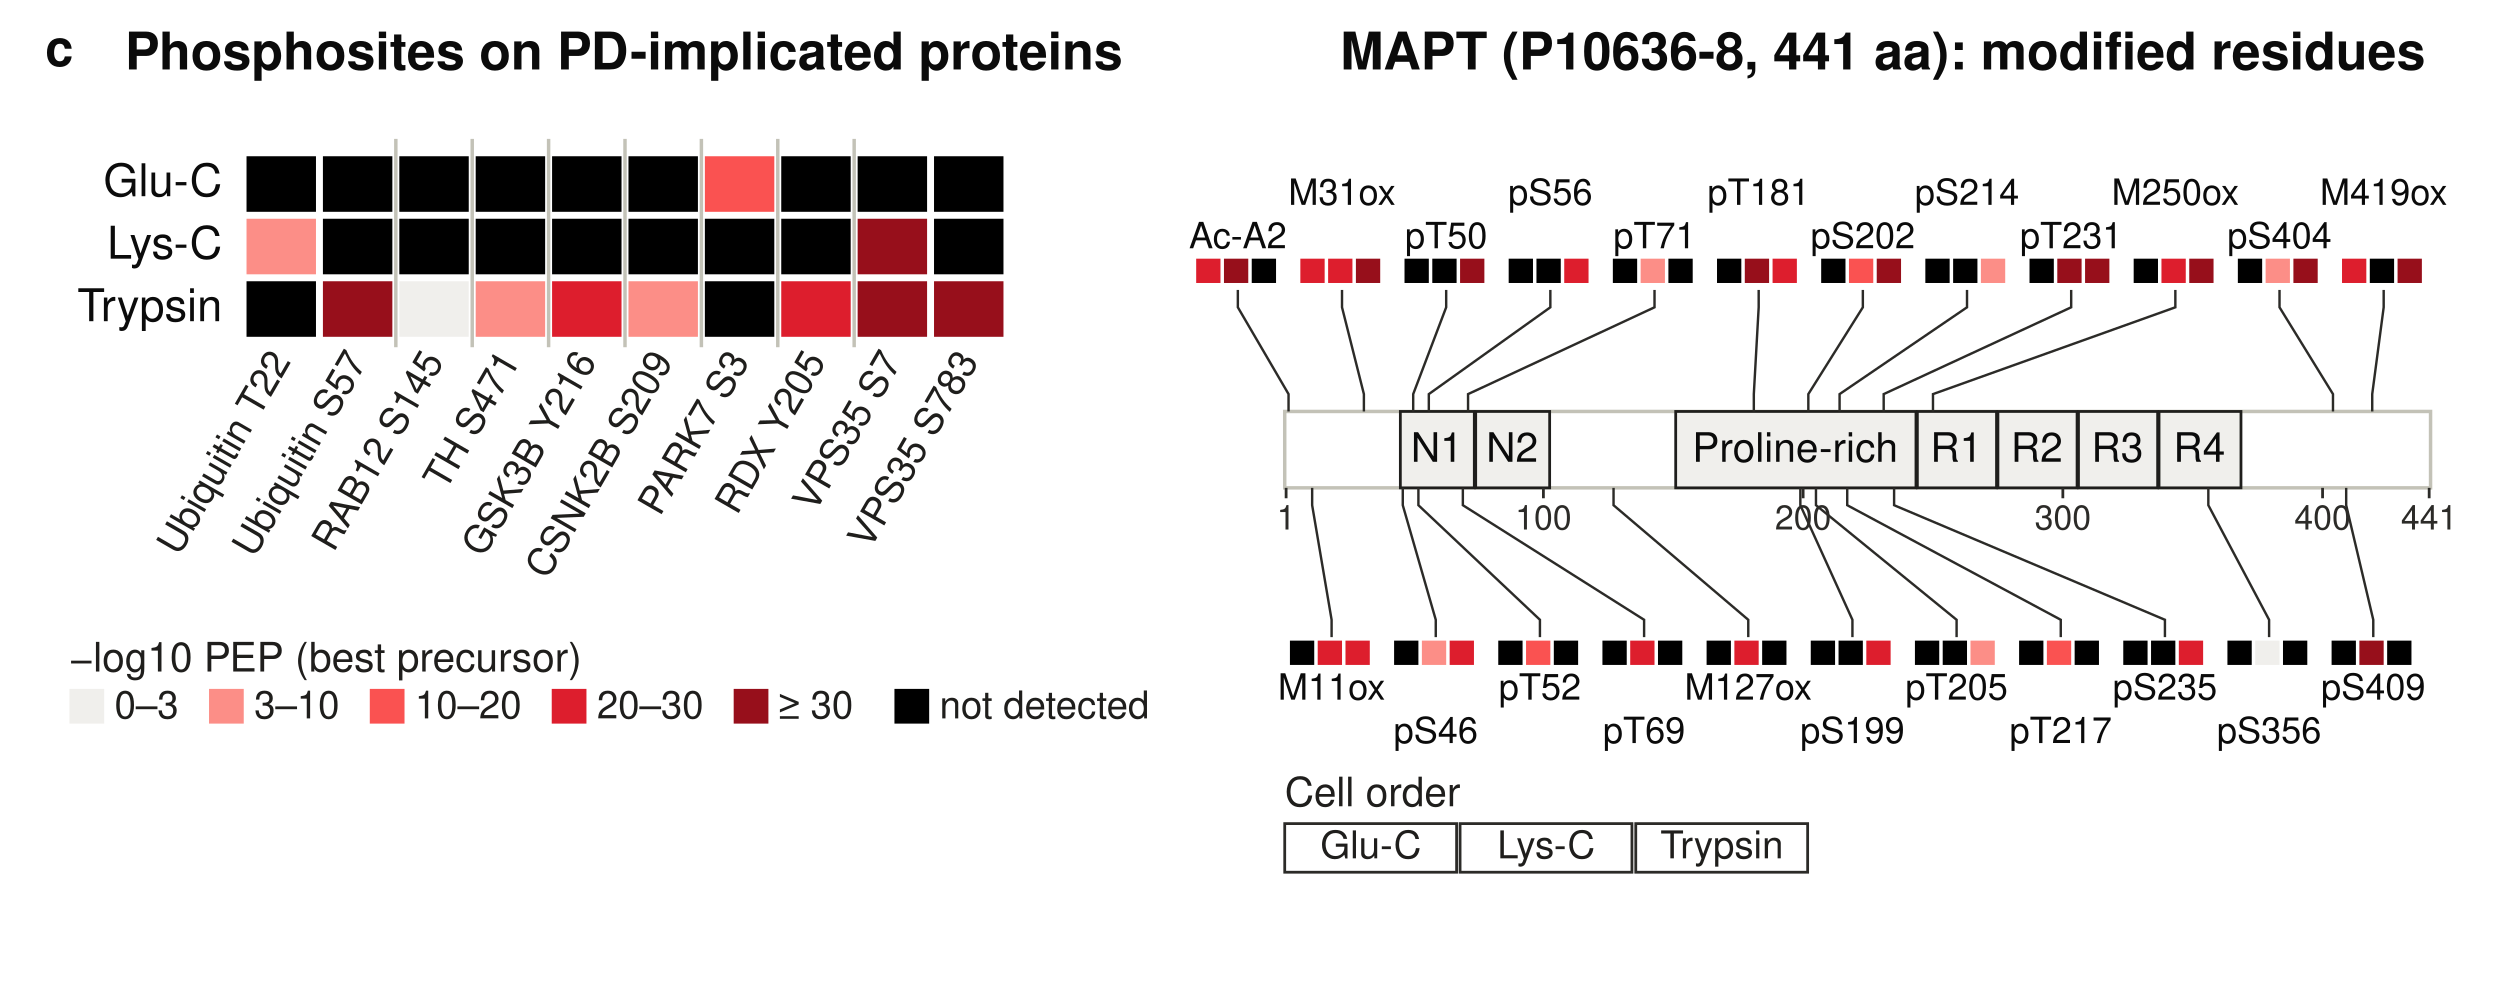
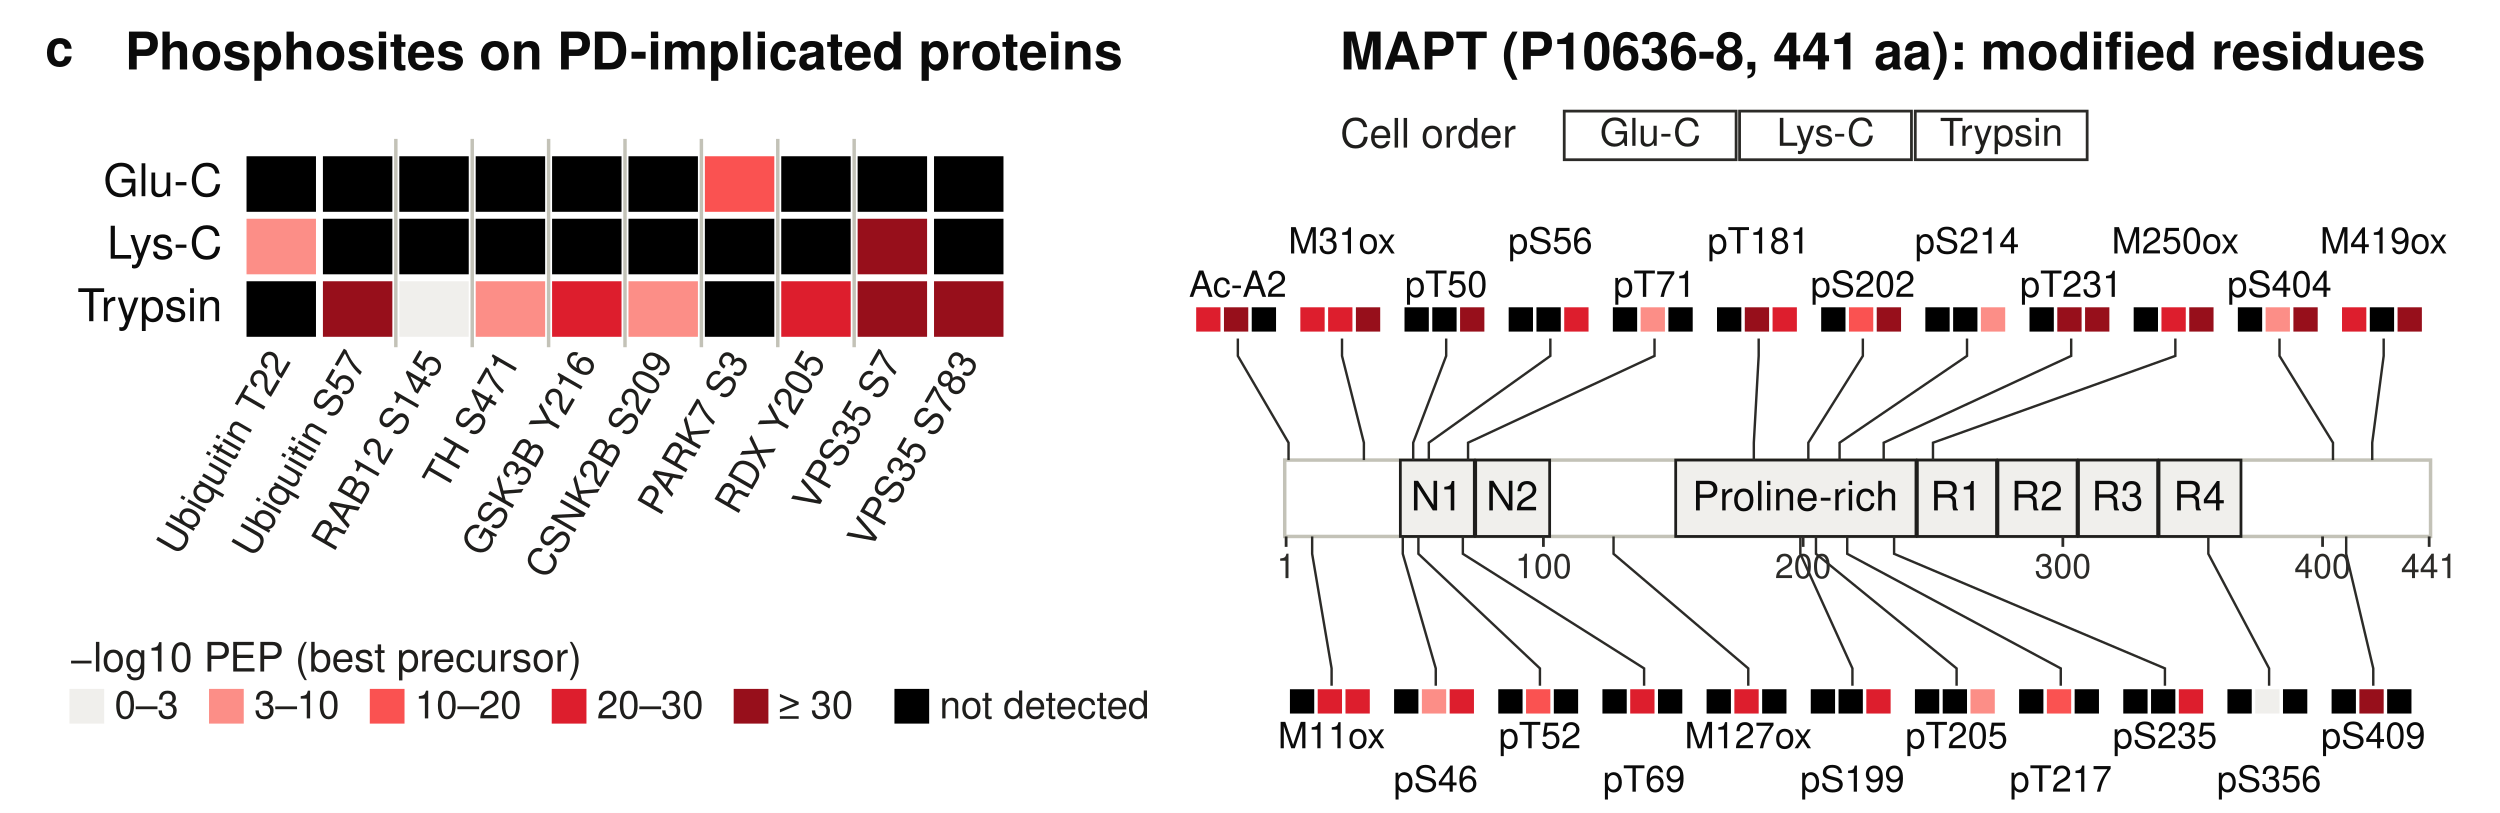
- <svg xmlns="http://www.w3.org/2000/svg" width="1215" height="489" viewBox="0 0 1215 489">
-   <rect width="1215" height="489" fill="#ffffff" />
+ <svg xmlns="http://www.w3.org/2000/svg" width="1215" height="395" viewBox="0 0 1215 395">
+   <rect width="1215" height="395" fill="#ffffff" />
  <g transform="translate(0 0.00) scale(1.6875)" font-family="system-ui, -apple-system, &quot;Segoe UI&quot;, Helvetica, Arial, sans-serif">
-     <rect width="720" height="290" fill="#ffffff" />
+     <rect width="720" height="234" fill="#ffffff" />
    <g transform="translate(0.00 0) scale(1)" font-family="system-ui, -apple-system, &quot;Segoe UI&quot;, Helvetica, Arial, sans-serif">
-       <rect width="350.0" height="290.0" fill="#ffffff" />
+       <rect width="350.0" height="234.0" fill="#ffffff" />
      <text x="36.0" y="20.0" font-size="14.95" fill="#0b0b0b" text-anchor="start" font-weight="600">Phosphosites on PD-implicated proteins</text>
      <text x="64.0" y="56.5" font-size="13.00" fill="#0b0b0b" text-anchor="end">Glu-C</text>
      <g>
        <rect x="71.0" y="45.0" width="20.0" height="16.0" fill="#000000" stroke="none" stroke-width="1.0" />
      </g>
      <g>
        <rect x="93.0" y="45.0" width="20.0" height="16.0" fill="#000000" stroke="none" stroke-width="1.0" />
      </g>
      <g>
        <rect x="115.0" y="45.0" width="20.0" height="16.0" fill="#000000" stroke="none" stroke-width="1.0" />
      </g>
      <g>
        <rect x="137.0" y="45.0" width="20.0" height="16.0" fill="#000000" stroke="none" stroke-width="1.0" />
      </g>
      <g>
        <rect x="159.0" y="45.0" width="20.0" height="16.0" fill="#000000" stroke="none" stroke-width="1.0" />
      </g>
      <g>
        <rect x="181.0" y="45.0" width="20.0" height="16.0" fill="#000000" stroke="none" stroke-width="1.0" />
      </g>
      <g>
        <rect x="203.0" y="45.0" width="20.0" height="16.0" fill="#fa5251" stroke="none" stroke-width="1.0" />
      </g>
      <g>
        <rect x="225.0" y="45.0" width="20.0" height="16.0" fill="#000000" stroke="none" stroke-width="1.0" />
      </g>
      <g>
        <rect x="247.0" y="45.0" width="20.0" height="16.0" fill="#000000" stroke="none" stroke-width="1.0" />
      </g>
      <g>
        <rect x="269.0" y="45.0" width="20.0" height="16.0" fill="#000000" stroke="none" stroke-width="1.0" />
      </g>
      <text x="64.0" y="74.5" font-size="13.00" fill="#0b0b0b" text-anchor="end">Lys-C</text>
      <g>
        <rect x="71.0" y="63.0" width="20.0" height="16.0" fill="#fc8e87" stroke="none" stroke-width="1.0" />
      </g>
      <g>
        <rect x="93.0" y="63.0" width="20.0" height="16.0" fill="#000000" stroke="none" stroke-width="1.0" />
      </g>
      <g>
        <rect x="115.0" y="63.0" width="20.0" height="16.0" fill="#000000" stroke="none" stroke-width="1.0" />
      </g>
      <g>
        <rect x="137.0" y="63.0" width="20.0" height="16.0" fill="#000000" stroke="none" stroke-width="1.0" />
      </g>
      <g>
        <rect x="159.0" y="63.0" width="20.0" height="16.0" fill="#000000" stroke="none" stroke-width="1.0" />
      </g>
      <g>
        <rect x="181.0" y="63.0" width="20.0" height="16.0" fill="#000000" stroke="none" stroke-width="1.0" />
      </g>
      <g>
        <rect x="203.0" y="63.0" width="20.0" height="16.0" fill="#000000" stroke="none" stroke-width="1.0" />
      </g>
      <g>
        <rect x="225.0" y="63.0" width="20.0" height="16.0" fill="#000000" stroke="none" stroke-width="1.0" />
      </g>
      <g>
        <rect x="247.0" y="63.0" width="20.0" height="16.0" fill="#970f1b" stroke="none" stroke-width="1.0" />
      </g>
      <g>
        <rect x="269.0" y="63.0" width="20.0" height="16.0" fill="#000000" stroke="none" stroke-width="1.0" />
      </g>
      <text x="64.0" y="92.5" font-size="13.00" fill="#0b0b0b" text-anchor="end">Trypsin</text>
      <g>
        <rect x="71.0" y="81.0" width="20.0" height="16.0" fill="#000000" stroke="none" stroke-width="1.0" />
      </g>
      <g>
        <rect x="93.0" y="81.0" width="20.0" height="16.0" fill="#970f1b" stroke="none" stroke-width="1.0" />
      </g>
      <g>
        <rect x="115.0" y="81.0" width="20.0" height="16.0" fill="#f0efec" stroke="none" stroke-width="1.0" />
      </g>
      <g>
        <rect x="137.0" y="81.0" width="20.0" height="16.0" fill="#fc8e87" stroke="none" stroke-width="1.0" />
      </g>
      <g>
        <rect x="159.0" y="81.0" width="20.0" height="16.0" fill="#dd1e2d" stroke="none" stroke-width="1.0" />
      </g>
      <g>
        <rect x="181.0" y="81.0" width="20.0" height="16.0" fill="#fc8e87" stroke="none" stroke-width="1.0" />
      </g>
      <g>
        <rect x="203.0" y="81.0" width="20.0" height="16.0" fill="#000000" stroke="none" stroke-width="1.0" />
      </g>
      <g>
        <rect x="225.0" y="81.0" width="20.0" height="16.0" fill="#dd1e2d" stroke="none" stroke-width="1.0" />
      </g>
      <g>
        <rect x="247.0" y="81.0" width="20.0" height="16.0" fill="#970f1b" stroke="none" stroke-width="1.0" />
      </g>
      <g>
        <rect x="269.0" y="81.0" width="20.0" height="16.0" fill="#970f1b" stroke="none" stroke-width="1.0" />
      </g>
      <text x="84.0" y="104.0" font-size="11.05" fill="#1f1e1c" text-anchor="end" transform="rotate(-60.0 84.0 104.0)">Ubiquitin T22</text>
      <text x="106.0" y="104.0" font-size="11.05" fill="#1f1e1c" text-anchor="end" transform="rotate(-60.0 106.0 104.0)">Ubiquitin S57</text>
      <text x="128.0" y="104.0" font-size="11.05" fill="#1f1e1c" text-anchor="end" transform="rotate(-60.0 128.0 104.0)">RAB12 S145</text>
      <line x1="114.0" y1="40.0" x2="114.0" y2="100.0" stroke="#c3c2b7" stroke-width="1.0" />
      <text x="150.0" y="104.0" font-size="11.05" fill="#1f1e1c" text-anchor="end" transform="rotate(-60.0 150.0 104.0)">TH S471</text>
      <line x1="136.0" y1="40.0" x2="136.0" y2="100.0" stroke="#c3c2b7" stroke-width="1.0" />
      <text x="172.0" y="104.0" font-size="11.05" fill="#1f1e1c" text-anchor="end" transform="rotate(-60.0 172.0 104.0)">GSK3B Y216</text>
      <line x1="158.0" y1="40.0" x2="158.0" y2="100.0" stroke="#c3c2b7" stroke-width="1.0" />
      <text x="194.0" y="104.0" font-size="11.05" fill="#1f1e1c" text-anchor="end" transform="rotate(-60.0 194.0 104.0)">CSNK2B S209</text>
      <line x1="180.0" y1="40.0" x2="180.0" y2="100.0" stroke="#c3c2b7" stroke-width="1.0" />
      <text x="216.0" y="104.0" font-size="11.05" fill="#1f1e1c" text-anchor="end" transform="rotate(-60.0 216.0 104.0)">PARK7 S3</text>
      <line x1="202.0" y1="40.0" x2="202.0" y2="100.0" stroke="#c3c2b7" stroke-width="1.0" />
      <text x="238.0" y="104.0" font-size="11.05" fill="#1f1e1c" text-anchor="end" transform="rotate(-60.0 238.0 104.0)">RDX Y205</text>
      <line x1="224.0" y1="40.0" x2="224.0" y2="100.0" stroke="#c3c2b7" stroke-width="1.0" />
      <text x="260.0" y="104.0" font-size="11.05" fill="#1f1e1c" text-anchor="end" transform="rotate(-60.0 260.0 104.0)">VPS35 S7</text>
      <line x1="246.0" y1="40.0" x2="246.0" y2="100.0" stroke="#c3c2b7" stroke-width="1.0" />
      <text x="282.0" y="104.0" font-size="11.05" fill="#1f1e1c" text-anchor="end" transform="rotate(-60.0 282.0 104.0)">VPS35 S783</text>
      <text x="20.0" y="193.4" font-size="11.70" fill="#1f1e1c" text-anchor="start">−log10 PEP (best precursor)</text>
      <rect x="20.0" y="198.4" width="10.0" height="10.0" fill="#f0efec" stroke="none" stroke-width="1.0" />
      <text x="33.0" y="206.9" font-size="11.05" fill="#1f1e1c" text-anchor="start">0–3</text>
      <rect x="60.2" y="198.4" width="10.0" height="10.0" fill="#fc8e87" stroke="none" stroke-width="1.0" />
      <text x="73.2" y="206.9" font-size="11.05" fill="#1f1e1c" text-anchor="start">3–10</text>
      <rect x="106.5" y="198.4" width="10.0" height="10.0" fill="#fa5251" stroke="none" stroke-width="1.0" />
      <text x="119.5" y="206.9" font-size="11.05" fill="#1f1e1c" text-anchor="start">10–20</text>
      <rect x="158.9" y="198.4" width="10.0" height="10.0" fill="#dd1e2d" stroke="none" stroke-width="1.0" />
      <text x="171.9" y="206.9" font-size="11.05" fill="#1f1e1c" text-anchor="start">20–30</text>
      <rect x="211.3" y="198.4" width="10.0" height="10.0" fill="#970f1b" stroke="none" stroke-width="1.0" />
      <text x="224.3" y="206.9" font-size="11.05" fill="#1f1e1c" text-anchor="start">≥ 30</text>
      <rect x="257.6" y="198.4" width="10.0" height="10.0" fill="#000000" stroke="none" stroke-width="1.0" />
      <text x="270.6" y="206.9" font-size="11.05" fill="#1f1e1c" text-anchor="start">not detected</text>
    </g>
    <g transform="translate(350.00 0) scale(1)" font-family="system-ui, -apple-system, &quot;Segoe UI&quot;, Helvetica, Arial, sans-serif">
-       <rect width="370.0" height="290.0" fill="#ffffff" />
+       <rect width="370.0" height="234.0" fill="#ffffff" />
      <text x="36.0" y="20.0" font-size="14.95" fill="#0b0b0b" text-anchor="start" font-weight="600">MAPT (P10636-8, 441 aa): modified residues</text>
-       <rect x="20.0" y="118.5" width="330.0" height="22.0" fill="#ffffff" stroke="#c3c2b7" stroke-width="1.0" />
-       <rect x="53.3" y="118.5" width="21.3" height="22.0" fill="#f0efec" stroke="#1f1e1c" stroke-width="0.8" />
-       <text x="63.8" y="133.0" font-size="11.70" fill="#0b0b0b" text-anchor="middle">N1</text>
-       <rect x="75.0" y="118.5" width="21.3" height="22.0" fill="#f0efec" stroke="#1f1e1c" stroke-width="0.8" />
-       <text x="85.5" y="133.0" font-size="11.70" fill="#0b0b0b" text-anchor="middle">N2</text>
-       <rect x="132.6" y="118.5" width="69.2" height="22.0" fill="#f0efec" stroke="#1f1e1c" stroke-width="0.8" />
-       <text x="167.0" y="133.0" font-size="11.70" fill="#0b0b0b" text-anchor="middle">Proline-rich</text>
-       <rect x="202.2" y="118.5" width="22.8" height="22.0" fill="#f0efec" stroke="#1f1e1c" stroke-width="0.8" />
-       <text x="213.4" y="133.0" font-size="11.70" fill="#0b0b0b" text-anchor="middle">R1</text>
-       <rect x="225.4" y="118.5" width="22.8" height="22.0" fill="#f0efec" stroke="#1f1e1c" stroke-width="0.8" />
-       <text x="236.6" y="133.0" font-size="11.70" fill="#0b0b0b" text-anchor="middle">R2</text>
-       <rect x="248.6" y="118.5" width="22.8" height="22.0" fill="#f0efec" stroke="#1f1e1c" stroke-width="0.8" />
-       <text x="259.8" y="133.0" font-size="11.70" fill="#0b0b0b" text-anchor="middle">R3</text>
-       <rect x="271.8" y="118.5" width="23.6" height="22.0" fill="#f0efec" stroke="#1f1e1c" stroke-width="0.8" />
-       <text x="283.4" y="133.0" font-size="11.70" fill="#0b0b0b" text-anchor="middle">R4</text>
-       <line x1="20.4" y1="140.5" x2="20.4" y2="143.5" stroke="#2c2b28" stroke-width="0.8" />
-       <text x="20.4" y="152.5" font-size="9.75" fill="#2c2b28" text-anchor="middle">1</text>
-       <line x1="94.5" y1="140.5" x2="94.5" y2="143.5" stroke="#2c2b28" stroke-width="0.8" />
-       <text x="94.5" y="152.5" font-size="9.75" fill="#2c2b28" text-anchor="middle">100</text>
-       <line x1="169.3" y1="140.5" x2="169.3" y2="143.5" stroke="#2c2b28" stroke-width="0.8" />
-       <text x="169.3" y="152.5" font-size="9.75" fill="#2c2b28" text-anchor="middle">200</text>
-       <line x1="244.1" y1="140.5" x2="244.1" y2="143.5" stroke="#2c2b28" stroke-width="0.8" />
-       <text x="244.1" y="152.5" font-size="9.75" fill="#2c2b28" text-anchor="middle">300</text>
-       <line x1="318.9" y1="140.5" x2="318.9" y2="143.5" stroke="#2c2b28" stroke-width="0.8" />
-       <text x="318.9" y="152.5" font-size="9.75" fill="#2c2b28" text-anchor="middle">400</text>
-       <line x1="349.6" y1="140.5" x2="349.6" y2="143.5" stroke="#2c2b28" stroke-width="0.8" />
-       <text x="349.6" y="152.5" font-size="9.75" fill="#2c2b28" text-anchor="middle">441</text>
-       <path d="M 21.1 118.5 L 21.1 113.5 L 6.5 88.5 L 6.5 83.5" fill="none" stroke="#2c2b28" stroke-width="0.7" />
-       <text x="6.5" y="71.5" font-size="10.40" fill="#0b0b0b" text-anchor="middle">Ac-A2</text>
-       <g>
-         <rect x="-5.5" y="74.5" width="7.0" height="7.0" fill="#dd1e2d" stroke="none" stroke-width="1.0" />
-       </g>
-       <g>
-         <rect x="2.5" y="74.5" width="7.0" height="7.0" fill="#970f1b" stroke="none" stroke-width="1.0" />
-       </g>
-       <g>
-         <rect x="10.5" y="74.5" width="7.0" height="7.0" fill="#000000" stroke="none" stroke-width="1.0" />
-       </g>
-       <path d="M 27.9 140.5 L 27.9 145.5 L 33.5 178.5 L 33.5 183.5" fill="none" stroke="#2c2b28" stroke-width="0.7" />
-       <text x="33.5" y="201.5" font-size="10.40" fill="#0b0b0b" text-anchor="middle">M11ox</text>
-       <g>
-         <rect x="21.5" y="184.5" width="7.0" height="7.0" fill="#000000" stroke="none" stroke-width="1.0" />
-       </g>
-       <g>
-         <rect x="29.5" y="184.5" width="7.0" height="7.0" fill="#dd1e2d" stroke="none" stroke-width="1.0" />
-       </g>
-       <g>
-         <rect x="37.5" y="184.5" width="7.0" height="7.0" fill="#dd1e2d" stroke="none" stroke-width="1.0" />
-       </g>
-       <path d="M 42.8 118.5 L 42.8 113.5 L 36.5 88.5 L 36.5 83.5" fill="none" stroke="#2c2b28" stroke-width="0.7" />
-       <text x="36.5" y="59.0" font-size="10.40" fill="#0b0b0b" text-anchor="middle">M31ox</text>
-       <g>
-         <rect x="24.5" y="74.5" width="7.0" height="7.0" fill="#dd1e2d" stroke="none" stroke-width="1.0" />
-       </g>
-       <g>
-         <rect x="32.5" y="74.5" width="7.0" height="7.0" fill="#dd1e2d" stroke="none" stroke-width="1.0" />
-       </g>
-       <g>
-         <rect x="40.5" y="74.5" width="7.0" height="7.0" fill="#970f1b" stroke="none" stroke-width="1.0" />
-       </g>
-       <path d="M 54.0 140.5 L 54.0 145.5 L 63.5 178.5 L 63.5 183.5" fill="none" stroke="#2c2b28" stroke-width="0.7" />
-       <text x="63.5" y="214.0" font-size="10.40" fill="#0b0b0b" text-anchor="middle">pS46</text>
-       <g>
-         <rect x="51.5" y="184.5" width="7.0" height="7.0" fill="#000000" stroke="none" stroke-width="1.0" />
-       </g>
-       <g>
-         <rect x="59.5" y="184.5" width="7.0" height="7.0" fill="#fc8e87" stroke="none" stroke-width="1.0" />
-       </g>
-       <g>
-         <rect x="67.5" y="184.5" width="7.0" height="7.0" fill="#dd1e2d" stroke="none" stroke-width="1.0" />
-       </g>
-       <path d="M 57.0 118.5 L 57.0 113.5 L 66.5 88.5 L 66.5 83.5" fill="none" stroke="#2c2b28" stroke-width="0.7" />
-       <text x="66.5" y="71.5" font-size="10.40" fill="#0b0b0b" text-anchor="middle">pT50</text>
-       <g>
-         <rect x="54.5" y="74.5" width="7.0" height="7.0" fill="#000000" stroke="none" stroke-width="1.0" />
-       </g>
-       <g>
-         <rect x="62.5" y="74.5" width="7.0" height="7.0" fill="#000000" stroke="none" stroke-width="1.0" />
-       </g>
-       <g>
-         <rect x="70.5" y="74.5" width="7.0" height="7.0" fill="#970f1b" stroke="none" stroke-width="1.0" />
-       </g>
-       <path d="M 58.5 140.5 L 58.5 145.5 L 93.5 178.5 L 93.5 183.5" fill="none" stroke="#2c2b28" stroke-width="0.7" />
-       <text x="93.5" y="201.5" font-size="10.40" fill="#0b0b0b" text-anchor="middle">pT52</text>
-       <g>
-         <rect x="81.5" y="184.5" width="7.0" height="7.0" fill="#000000" stroke="none" stroke-width="1.0" />
-       </g>
-       <g>
-         <rect x="89.5" y="184.5" width="7.0" height="7.0" fill="#fa5251" stroke="none" stroke-width="1.0" />
-       </g>
-       <g>
-         <rect x="97.5" y="184.5" width="7.0" height="7.0" fill="#000000" stroke="none" stroke-width="1.0" />
-       </g>
-       <path d="M 61.5 118.5 L 61.5 113.5 L 96.5 88.5 L 96.5 83.5" fill="none" stroke="#2c2b28" stroke-width="0.7" />
-       <text x="96.5" y="59.0" font-size="10.40" fill="#0b0b0b" text-anchor="middle">pS56</text>
-       <g>
-         <rect x="84.5" y="74.5" width="7.0" height="7.0" fill="#000000" stroke="none" stroke-width="1.0" />
-       </g>
-       <g>
-         <rect x="92.5" y="74.5" width="7.0" height="7.0" fill="#000000" stroke="none" stroke-width="1.0" />
-       </g>
-       <g>
-         <rect x="100.5" y="74.5" width="7.0" height="7.0" fill="#dd1e2d" stroke="none" stroke-width="1.0" />
-       </g>
-       <path d="M 71.3 140.5 L 71.3 145.5 L 123.5 178.5 L 123.5 183.5" fill="none" stroke="#2c2b28" stroke-width="0.7" />
-       <text x="123.5" y="214.0" font-size="10.40" fill="#0b0b0b" text-anchor="middle">pT69</text>
-       <g>
-         <rect x="111.5" y="184.5" width="7.0" height="7.0" fill="#000000" stroke="none" stroke-width="1.0" />
-       </g>
-       <g>
-         <rect x="119.5" y="184.5" width="7.0" height="7.0" fill="#dd1e2d" stroke="none" stroke-width="1.0" />
-       </g>
-       <g>
-         <rect x="127.5" y="184.5" width="7.0" height="7.0" fill="#000000" stroke="none" stroke-width="1.0" />
-       </g>
-       <path d="M 72.8 118.5 L 72.8 113.5 L 126.5 88.5 L 126.5 83.5" fill="none" stroke="#2c2b28" stroke-width="0.7" />
-       <text x="126.5" y="71.5" font-size="10.40" fill="#0b0b0b" text-anchor="middle">pT71</text>
-       <g>
-         <rect x="114.5" y="74.5" width="7.0" height="7.0" fill="#000000" stroke="none" stroke-width="1.0" />
-       </g>
-       <g>
-         <rect x="122.5" y="74.5" width="7.0" height="7.0" fill="#fc8e87" stroke="none" stroke-width="1.0" />
-       </g>
-       <g>
-         <rect x="130.5" y="74.5" width="7.0" height="7.0" fill="#000000" stroke="none" stroke-width="1.0" />
-       </g>
-       <path d="M 114.7 140.5 L 114.7 145.5 L 153.5 178.5 L 153.5 183.5" fill="none" stroke="#2c2b28" stroke-width="0.7" />
-       <text x="153.5" y="201.5" font-size="10.40" fill="#0b0b0b" text-anchor="middle">M127ox</text>
-       <g>
-         <rect x="141.5" y="184.5" width="7.0" height="7.0" fill="#000000" stroke="none" stroke-width="1.0" />
-       </g>
-       <g>
-         <rect x="149.5" y="184.5" width="7.0" height="7.0" fill="#dd1e2d" stroke="none" stroke-width="1.0" />
-       </g>
-       <g>
-         <rect x="157.5" y="184.5" width="7.0" height="7.0" fill="#000000" stroke="none" stroke-width="1.0" />
-       </g>
-       <path d="M 155.1 118.5 L 155.1 113.5 L 156.5 88.5 L 156.5 83.5" fill="none" stroke="#2c2b28" stroke-width="0.7" />
-       <text x="156.5" y="59.0" font-size="10.40" fill="#0b0b0b" text-anchor="middle">pT181</text>
-       <g>
-         <rect x="144.5" y="74.5" width="7.0" height="7.0" fill="#000000" stroke="none" stroke-width="1.0" />
-       </g>
-       <g>
-         <rect x="152.5" y="74.5" width="7.0" height="7.0" fill="#970f1b" stroke="none" stroke-width="1.0" />
-       </g>
-       <g>
-         <rect x="160.5" y="74.5" width="7.0" height="7.0" fill="#dd1e2d" stroke="none" stroke-width="1.0" />
-       </g>
-       <path d="M 168.5 140.5 L 168.5 145.5 L 183.5 178.5 L 183.5 183.5" fill="none" stroke="#2c2b28" stroke-width="0.7" />
-       <text x="183.5" y="214.0" font-size="10.40" fill="#0b0b0b" text-anchor="middle">pS199</text>
-       <g>
-         <rect x="171.5" y="184.5" width="7.0" height="7.0" fill="#000000" stroke="none" stroke-width="1.0" />
-       </g>
-       <g>
-         <rect x="179.5" y="184.5" width="7.0" height="7.0" fill="#000000" stroke="none" stroke-width="1.0" />
-       </g>
-       <g>
-         <rect x="187.5" y="184.5" width="7.0" height="7.0" fill="#dd1e2d" stroke="none" stroke-width="1.0" />
-       </g>
-       <path d="M 170.8 118.5 L 170.8 113.5 L 186.5 88.5 L 186.5 83.5" fill="none" stroke="#2c2b28" stroke-width="0.7" />
-       <text x="186.5" y="71.5" font-size="10.40" fill="#0b0b0b" text-anchor="middle">pS202</text>
-       <g>
-         <rect x="174.5" y="74.5" width="7.0" height="7.0" fill="#000000" stroke="none" stroke-width="1.0" />
-       </g>
-       <g>
-         <rect x="182.5" y="74.5" width="7.0" height="7.0" fill="#fa5251" stroke="none" stroke-width="1.0" />
-       </g>
-       <g>
-         <rect x="190.5" y="74.5" width="7.0" height="7.0" fill="#970f1b" stroke="none" stroke-width="1.0" />
-       </g>
-       <path d="M 173.0 140.5 L 173.0 145.5 L 213.5 178.5 L 213.5 183.5" fill="none" stroke="#2c2b28" stroke-width="0.7" />
-       <text x="213.5" y="201.5" font-size="10.40" fill="#0b0b0b" text-anchor="middle">pT205</text>
-       <g>
-         <rect x="201.5" y="184.5" width="7.0" height="7.0" fill="#000000" stroke="none" stroke-width="1.0" />
-       </g>
-       <g>
-         <rect x="209.5" y="184.5" width="7.0" height="7.0" fill="#000000" stroke="none" stroke-width="1.0" />
-       </g>
-       <g>
-         <rect x="217.5" y="184.5" width="7.0" height="7.0" fill="#fc8e87" stroke="none" stroke-width="1.0" />
-       </g>
-       <path d="M 179.8 118.5 L 179.8 113.5 L 216.5 88.5 L 216.5 83.5" fill="none" stroke="#2c2b28" stroke-width="0.7" />
-       <text x="216.5" y="59.0" font-size="10.40" fill="#0b0b0b" text-anchor="middle">pS214</text>
-       <g>
-         <rect x="204.5" y="74.5" width="7.0" height="7.0" fill="#000000" stroke="none" stroke-width="1.0" />
-       </g>
-       <g>
-         <rect x="212.5" y="74.5" width="7.0" height="7.0" fill="#000000" stroke="none" stroke-width="1.0" />
-       </g>
-       <g>
-         <rect x="220.5" y="74.5" width="7.0" height="7.0" fill="#fc8e87" stroke="none" stroke-width="1.0" />
-       </g>
-       <path d="M 182.0 140.5 L 182.0 145.5 L 243.5 178.5 L 243.5 183.5" fill="none" stroke="#2c2b28" stroke-width="0.7" />
-       <text x="243.5" y="214.0" font-size="10.40" fill="#0b0b0b" text-anchor="middle">pT217</text>
-       <g>
-         <rect x="231.5" y="184.5" width="7.0" height="7.0" fill="#000000" stroke="none" stroke-width="1.0" />
-       </g>
-       <g>
-         <rect x="239.5" y="184.5" width="7.0" height="7.0" fill="#fa5251" stroke="none" stroke-width="1.0" />
-       </g>
-       <g>
-         <rect x="247.5" y="184.5" width="7.0" height="7.0" fill="#000000" stroke="none" stroke-width="1.0" />
-       </g>
-       <path d="M 192.5 118.5 L 192.5 113.5 L 246.5 88.5 L 246.5 83.5" fill="none" stroke="#2c2b28" stroke-width="0.7" />
-       <text x="246.5" y="71.5" font-size="10.40" fill="#0b0b0b" text-anchor="middle">pT231</text>
-       <g>
-         <rect x="234.5" y="74.5" width="7.0" height="7.0" fill="#000000" stroke="none" stroke-width="1.0" />
-       </g>
-       <g>
-         <rect x="242.5" y="74.5" width="7.0" height="7.0" fill="#970f1b" stroke="none" stroke-width="1.0" />
-       </g>
-       <g>
-         <rect x="250.5" y="74.5" width="7.0" height="7.0" fill="#970f1b" stroke="none" stroke-width="1.0" />
-       </g>
-       <path d="M 195.5 140.5 L 195.5 145.5 L 273.5 178.5 L 273.5 183.5" fill="none" stroke="#2c2b28" stroke-width="0.7" />
-       <text x="273.5" y="201.5" font-size="10.40" fill="#0b0b0b" text-anchor="middle">pS235</text>
-       <g>
-         <rect x="261.5" y="184.5" width="7.0" height="7.0" fill="#000000" stroke="none" stroke-width="1.0" />
-       </g>
-       <g>
-         <rect x="269.5" y="184.5" width="7.0" height="7.0" fill="#000000" stroke="none" stroke-width="1.0" />
-       </g>
-       <g>
-         <rect x="277.5" y="184.5" width="7.0" height="7.0" fill="#dd1e2d" stroke="none" stroke-width="1.0" />
-       </g>
-       <path d="M 206.7 118.5 L 206.7 113.5 L 276.5 88.5 L 276.5 83.5" fill="none" stroke="#2c2b28" stroke-width="0.7" />
-       <text x="276.5" y="59.0" font-size="10.40" fill="#0b0b0b" text-anchor="middle">M250ox</text>
-       <g>
-         <rect x="264.5" y="74.5" width="7.0" height="7.0" fill="#000000" stroke="none" stroke-width="1.0" />
-       </g>
-       <g>
-         <rect x="272.5" y="74.5" width="7.0" height="7.0" fill="#dd1e2d" stroke="none" stroke-width="1.0" />
-       </g>
-       <g>
-         <rect x="280.5" y="74.5" width="7.0" height="7.0" fill="#970f1b" stroke="none" stroke-width="1.0" />
-       </g>
-       <path d="M 286.0 140.5 L 286.0 145.5 L 303.5 178.5 L 303.5 183.5" fill="none" stroke="#2c2b28" stroke-width="0.7" />
-       <text x="303.5" y="214.0" font-size="10.40" fill="#0b0b0b" text-anchor="middle">pS356</text>
-       <g>
-         <rect x="291.5" y="184.5" width="7.0" height="7.0" fill="#000000" stroke="none" stroke-width="1.0" />
-       </g>
-       <g>
-         <rect x="299.5" y="184.5" width="7.0" height="7.0" fill="#f0efec" stroke="none" stroke-width="1.0" />
-       </g>
-       <g>
-         <rect x="307.5" y="184.5" width="7.0" height="7.0" fill="#000000" stroke="none" stroke-width="1.0" />
-       </g>
-       <path d="M 321.9 118.5 L 321.9 113.5 L 306.5 88.5 L 306.5 83.5" fill="none" stroke="#2c2b28" stroke-width="0.7" />
-       <text x="306.5" y="71.5" font-size="10.40" fill="#0b0b0b" text-anchor="middle">pS404</text>
-       <g>
-         <rect x="294.5" y="74.5" width="7.0" height="7.0" fill="#000000" stroke="none" stroke-width="1.0" />
-       </g>
-       <g>
-         <rect x="302.5" y="74.5" width="7.0" height="7.0" fill="#fc8e87" stroke="none" stroke-width="1.0" />
-       </g>
-       <g>
-         <rect x="310.5" y="74.5" width="7.0" height="7.0" fill="#970f1b" stroke="none" stroke-width="1.0" />
-       </g>
-       <path d="M 325.7 140.5 L 325.7 145.5 L 333.5 178.5 L 333.5 183.5" fill="none" stroke="#2c2b28" stroke-width="0.7" />
-       <text x="333.5" y="201.5" font-size="10.40" fill="#0b0b0b" text-anchor="middle">pS409</text>
-       <g>
-         <rect x="321.5" y="184.5" width="7.0" height="7.0" fill="#000000" stroke="none" stroke-width="1.0" />
-       </g>
-       <g>
-         <rect x="329.5" y="184.5" width="7.0" height="7.0" fill="#970f1b" stroke="none" stroke-width="1.0" />
-       </g>
-       <g>
-         <rect x="337.5" y="184.5" width="7.0" height="7.0" fill="#000000" stroke="none" stroke-width="1.0" />
-       </g>
-       <path d="M 333.2 118.5 L 333.2 113.5 L 336.5 88.5 L 336.5 83.5" fill="none" stroke="#2c2b28" stroke-width="0.7" />
-       <text x="336.5" y="59.0" font-size="10.40" fill="#0b0b0b" text-anchor="middle">M419ox</text>
-       <g>
-         <rect x="324.5" y="74.5" width="7.0" height="7.0" fill="#dd1e2d" stroke="none" stroke-width="1.0" />
-       </g>
-       <g>
-         <rect x="332.5" y="74.5" width="7.0" height="7.0" fill="#000000" stroke="none" stroke-width="1.0" />
-       </g>
-       <g>
-         <rect x="340.5" y="74.5" width="7.0" height="7.0" fill="#970f1b" stroke="none" stroke-width="1.0" />
-       </g>
-       <text x="20.0" y="232.2" font-size="11.70" fill="#1f1e1c" text-anchor="start">Cell order</text>
-       <rect x="20.0" y="237.2" width="49.5" height="14.0" fill="#ffffff" stroke="#2c2b28" stroke-width="0.8" />
-       <text x="44.8" y="247.2" font-size="11.05" fill="#1f1e1c" text-anchor="middle">Glu-C</text>
-       <rect x="70.5" y="237.2" width="49.5" height="14.0" fill="#ffffff" stroke="#2c2b28" stroke-width="0.8" />
-       <text x="95.3" y="247.2" font-size="11.05" fill="#1f1e1c" text-anchor="middle">Lys-C</text>
-       <rect x="121.1" y="237.2" width="49.5" height="14.0" fill="#ffffff" stroke="#2c2b28" stroke-width="0.8" />
-       <text x="145.9" y="247.2" font-size="11.05" fill="#1f1e1c" text-anchor="middle">Trypsin</text>
+       <rect x="20.0" y="132.5" width="330.0" height="22.0" fill="#ffffff" stroke="#c3c2b7" stroke-width="1.0" />
+       <rect x="53.3" y="132.5" width="21.3" height="22.0" fill="#f0efec" stroke="#1f1e1c" stroke-width="0.8" />
+       <text x="63.8" y="147.0" font-size="11.70" fill="#0b0b0b" text-anchor="middle">N1</text>
+       <rect x="75.0" y="132.5" width="21.3" height="22.0" fill="#f0efec" stroke="#1f1e1c" stroke-width="0.8" />
+       <text x="85.5" y="147.0" font-size="11.70" fill="#0b0b0b" text-anchor="middle">N2</text>
+       <rect x="132.6" y="132.5" width="69.2" height="22.0" fill="#f0efec" stroke="#1f1e1c" stroke-width="0.8" />
+       <text x="167.0" y="147.0" font-size="11.70" fill="#0b0b0b" text-anchor="middle">Proline-rich</text>
+       <rect x="202.2" y="132.5" width="22.8" height="22.0" fill="#f0efec" stroke="#1f1e1c" stroke-width="0.8" />
+       <text x="213.4" y="147.0" font-size="11.70" fill="#0b0b0b" text-anchor="middle">R1</text>
+       <rect x="225.4" y="132.5" width="22.8" height="22.0" fill="#f0efec" stroke="#1f1e1c" stroke-width="0.8" />
+       <text x="236.6" y="147.0" font-size="11.70" fill="#0b0b0b" text-anchor="middle">R2</text>
+       <rect x="248.6" y="132.5" width="22.8" height="22.0" fill="#f0efec" stroke="#1f1e1c" stroke-width="0.8" />
+       <text x="259.8" y="147.0" font-size="11.70" fill="#0b0b0b" text-anchor="middle">R3</text>
+       <rect x="271.8" y="132.5" width="23.6" height="22.0" fill="#f0efec" stroke="#1f1e1c" stroke-width="0.8" />
+       <text x="283.4" y="147.0" font-size="11.70" fill="#0b0b0b" text-anchor="middle">R4</text>
+       <line x1="20.4" y1="154.5" x2="20.4" y2="157.5" stroke="#2c2b28" stroke-width="0.8" />
+       <text x="20.4" y="166.5" font-size="9.75" fill="#2c2b28" text-anchor="middle">1</text>
+       <line x1="94.5" y1="154.5" x2="94.5" y2="157.5" stroke="#2c2b28" stroke-width="0.8" />
+       <text x="94.5" y="166.5" font-size="9.75" fill="#2c2b28" text-anchor="middle">100</text>
+       <line x1="169.3" y1="154.5" x2="169.3" y2="157.5" stroke="#2c2b28" stroke-width="0.8" />
+       <text x="169.3" y="166.5" font-size="9.75" fill="#2c2b28" text-anchor="middle">200</text>
+       <line x1="244.1" y1="154.5" x2="244.1" y2="157.5" stroke="#2c2b28" stroke-width="0.8" />
+       <text x="244.1" y="166.5" font-size="9.75" fill="#2c2b28" text-anchor="middle">300</text>
+       <line x1="318.9" y1="154.5" x2="318.9" y2="157.5" stroke="#2c2b28" stroke-width="0.8" />
+       <text x="318.9" y="166.5" font-size="9.75" fill="#2c2b28" text-anchor="middle">400</text>
+       <line x1="349.6" y1="154.5" x2="349.6" y2="157.5" stroke="#2c2b28" stroke-width="0.8" />
+       <text x="349.6" y="166.5" font-size="9.75" fill="#2c2b28" text-anchor="middle">441</text>
+       <path d="M 21.1 132.5 L 21.1 127.5 L 6.5 102.5 L 6.5 97.5" fill="none" stroke="#2c2b28" stroke-width="0.7" />
+       <text x="6.5" y="85.5" font-size="10.40" fill="#0b0b0b" text-anchor="middle">Ac-A2</text>
+       <g>
+         <rect x="-5.5" y="88.5" width="7.0" height="7.0" fill="#dd1e2d" stroke="none" stroke-width="1.0" />
+       </g>
+       <g>
+         <rect x="2.5" y="88.5" width="7.0" height="7.0" fill="#970f1b" stroke="none" stroke-width="1.0" />
+       </g>
+       <g>
+         <rect x="10.5" y="88.5" width="7.0" height="7.0" fill="#000000" stroke="none" stroke-width="1.0" />
+       </g>
+       <path d="M 27.9 154.5 L 27.9 159.5 L 33.5 192.5 L 33.5 197.5" fill="none" stroke="#2c2b28" stroke-width="0.7" />
+       <text x="33.5" y="215.5" font-size="10.40" fill="#0b0b0b" text-anchor="middle">M11ox</text>
+       <g>
+         <rect x="21.5" y="198.5" width="7.0" height="7.0" fill="#000000" stroke="none" stroke-width="1.0" />
+       </g>
+       <g>
+         <rect x="29.5" y="198.5" width="7.0" height="7.0" fill="#dd1e2d" stroke="none" stroke-width="1.0" />
+       </g>
+       <g>
+         <rect x="37.5" y="198.5" width="7.0" height="7.0" fill="#dd1e2d" stroke="none" stroke-width="1.0" />
+       </g>
+       <path d="M 42.8 132.5 L 42.8 127.5 L 36.5 102.5 L 36.5 97.5" fill="none" stroke="#2c2b28" stroke-width="0.7" />
+       <text x="36.5" y="73.0" font-size="10.40" fill="#0b0b0b" text-anchor="middle">M31ox</text>
+       <g>
+         <rect x="24.5" y="88.5" width="7.0" height="7.0" fill="#dd1e2d" stroke="none" stroke-width="1.0" />
+       </g>
+       <g>
+         <rect x="32.5" y="88.5" width="7.0" height="7.0" fill="#dd1e2d" stroke="none" stroke-width="1.0" />
+       </g>
+       <g>
+         <rect x="40.5" y="88.5" width="7.0" height="7.0" fill="#970f1b" stroke="none" stroke-width="1.0" />
+       </g>
+       <path d="M 54.0 154.5 L 54.0 159.5 L 63.5 192.5 L 63.5 197.5" fill="none" stroke="#2c2b28" stroke-width="0.7" />
+       <text x="63.5" y="228.0" font-size="10.40" fill="#0b0b0b" text-anchor="middle">pS46</text>
+       <g>
+         <rect x="51.5" y="198.5" width="7.0" height="7.0" fill="#000000" stroke="none" stroke-width="1.0" />
+       </g>
+       <g>
+         <rect x="59.5" y="198.5" width="7.0" height="7.0" fill="#fc8e87" stroke="none" stroke-width="1.0" />
+       </g>
+       <g>
+         <rect x="67.5" y="198.5" width="7.0" height="7.0" fill="#dd1e2d" stroke="none" stroke-width="1.0" />
+       </g>
+       <path d="M 57.0 132.5 L 57.0 127.5 L 66.5 102.5 L 66.5 97.5" fill="none" stroke="#2c2b28" stroke-width="0.7" />
+       <text x="66.5" y="85.5" font-size="10.40" fill="#0b0b0b" text-anchor="middle">pT50</text>
+       <g>
+         <rect x="54.5" y="88.5" width="7.0" height="7.0" fill="#000000" stroke="none" stroke-width="1.0" />
+       </g>
+       <g>
+         <rect x="62.5" y="88.5" width="7.0" height="7.0" fill="#000000" stroke="none" stroke-width="1.0" />
+       </g>
+       <g>
+         <rect x="70.5" y="88.5" width="7.0" height="7.0" fill="#970f1b" stroke="none" stroke-width="1.0" />
+       </g>
+       <path d="M 58.5 154.5 L 58.5 159.5 L 93.5 192.5 L 93.5 197.5" fill="none" stroke="#2c2b28" stroke-width="0.7" />
+       <text x="93.5" y="215.5" font-size="10.40" fill="#0b0b0b" text-anchor="middle">pT52</text>
+       <g>
+         <rect x="81.5" y="198.5" width="7.0" height="7.0" fill="#000000" stroke="none" stroke-width="1.0" />
+       </g>
+       <g>
+         <rect x="89.5" y="198.5" width="7.0" height="7.0" fill="#fa5251" stroke="none" stroke-width="1.0" />
+       </g>
+       <g>
+         <rect x="97.5" y="198.5" width="7.0" height="7.0" fill="#000000" stroke="none" stroke-width="1.0" />
+       </g>
+       <path d="M 61.5 132.5 L 61.5 127.5 L 96.5 102.5 L 96.5 97.5" fill="none" stroke="#2c2b28" stroke-width="0.7" />
+       <text x="96.5" y="73.0" font-size="10.40" fill="#0b0b0b" text-anchor="middle">pS56</text>
+       <g>
+         <rect x="84.5" y="88.5" width="7.0" height="7.0" fill="#000000" stroke="none" stroke-width="1.0" />
+       </g>
+       <g>
+         <rect x="92.5" y="88.5" width="7.0" height="7.0" fill="#000000" stroke="none" stroke-width="1.0" />
+       </g>
+       <g>
+         <rect x="100.5" y="88.5" width="7.0" height="7.0" fill="#dd1e2d" stroke="none" stroke-width="1.0" />
+       </g>
+       <path d="M 71.3 154.5 L 71.3 159.5 L 123.5 192.5 L 123.5 197.5" fill="none" stroke="#2c2b28" stroke-width="0.7" />
+       <text x="123.5" y="228.0" font-size="10.40" fill="#0b0b0b" text-anchor="middle">pT69</text>
+       <g>
+         <rect x="111.5" y="198.5" width="7.0" height="7.0" fill="#000000" stroke="none" stroke-width="1.0" />
+       </g>
+       <g>
+         <rect x="119.5" y="198.5" width="7.0" height="7.0" fill="#dd1e2d" stroke="none" stroke-width="1.0" />
+       </g>
+       <g>
+         <rect x="127.5" y="198.5" width="7.0" height="7.0" fill="#000000" stroke="none" stroke-width="1.0" />
+       </g>
+       <path d="M 72.8 132.5 L 72.8 127.5 L 126.5 102.5 L 126.5 97.5" fill="none" stroke="#2c2b28" stroke-width="0.7" />
+       <text x="126.5" y="85.5" font-size="10.40" fill="#0b0b0b" text-anchor="middle">pT71</text>
+       <g>
+         <rect x="114.5" y="88.5" width="7.0" height="7.0" fill="#000000" stroke="none" stroke-width="1.0" />
+       </g>
+       <g>
+         <rect x="122.5" y="88.5" width="7.0" height="7.0" fill="#fc8e87" stroke="none" stroke-width="1.0" />
+       </g>
+       <g>
+         <rect x="130.5" y="88.5" width="7.0" height="7.0" fill="#000000" stroke="none" stroke-width="1.0" />
+       </g>
+       <path d="M 114.7 154.5 L 114.7 159.5 L 153.5 192.5 L 153.5 197.5" fill="none" stroke="#2c2b28" stroke-width="0.7" />
+       <text x="153.5" y="215.5" font-size="10.40" fill="#0b0b0b" text-anchor="middle">M127ox</text>
+       <g>
+         <rect x="141.5" y="198.5" width="7.0" height="7.0" fill="#000000" stroke="none" stroke-width="1.0" />
+       </g>
+       <g>
+         <rect x="149.5" y="198.5" width="7.0" height="7.0" fill="#dd1e2d" stroke="none" stroke-width="1.0" />
+       </g>
+       <g>
+         <rect x="157.5" y="198.5" width="7.0" height="7.0" fill="#000000" stroke="none" stroke-width="1.0" />
+       </g>
+       <path d="M 155.1 132.5 L 155.1 127.5 L 156.5 102.5 L 156.5 97.5" fill="none" stroke="#2c2b28" stroke-width="0.7" />
+       <text x="156.5" y="73.0" font-size="10.40" fill="#0b0b0b" text-anchor="middle">pT181</text>
+       <g>
+         <rect x="144.5" y="88.5" width="7.0" height="7.0" fill="#000000" stroke="none" stroke-width="1.0" />
+       </g>
+       <g>
+         <rect x="152.5" y="88.5" width="7.0" height="7.0" fill="#970f1b" stroke="none" stroke-width="1.0" />
+       </g>
+       <g>
+         <rect x="160.5" y="88.5" width="7.0" height="7.0" fill="#dd1e2d" stroke="none" stroke-width="1.0" />
+       </g>
+       <path d="M 168.5 154.5 L 168.5 159.5 L 183.5 192.5 L 183.5 197.5" fill="none" stroke="#2c2b28" stroke-width="0.7" />
+       <text x="183.5" y="228.0" font-size="10.40" fill="#0b0b0b" text-anchor="middle">pS199</text>
+       <g>
+         <rect x="171.5" y="198.5" width="7.0" height="7.0" fill="#000000" stroke="none" stroke-width="1.0" />
+       </g>
+       <g>
+         <rect x="179.5" y="198.5" width="7.0" height="7.0" fill="#000000" stroke="none" stroke-width="1.0" />
+       </g>
+       <g>
+         <rect x="187.5" y="198.5" width="7.0" height="7.0" fill="#dd1e2d" stroke="none" stroke-width="1.0" />
+       </g>
+       <path d="M 170.8 132.5 L 170.8 127.5 L 186.5 102.5 L 186.5 97.5" fill="none" stroke="#2c2b28" stroke-width="0.7" />
+       <text x="186.5" y="85.5" font-size="10.40" fill="#0b0b0b" text-anchor="middle">pS202</text>
+       <g>
+         <rect x="174.5" y="88.5" width="7.0" height="7.0" fill="#000000" stroke="none" stroke-width="1.0" />
+       </g>
+       <g>
+         <rect x="182.5" y="88.5" width="7.0" height="7.0" fill="#fa5251" stroke="none" stroke-width="1.0" />
+       </g>
+       <g>
+         <rect x="190.5" y="88.5" width="7.0" height="7.0" fill="#970f1b" stroke="none" stroke-width="1.0" />
+       </g>
+       <path d="M 173.0 154.5 L 173.0 159.5 L 213.5 192.5 L 213.5 197.5" fill="none" stroke="#2c2b28" stroke-width="0.7" />
+       <text x="213.5" y="215.5" font-size="10.40" fill="#0b0b0b" text-anchor="middle">pT205</text>
+       <g>
+         <rect x="201.5" y="198.5" width="7.0" height="7.0" fill="#000000" stroke="none" stroke-width="1.0" />
+       </g>
+       <g>
+         <rect x="209.5" y="198.5" width="7.0" height="7.0" fill="#000000" stroke="none" stroke-width="1.0" />
+       </g>
+       <g>
+         <rect x="217.5" y="198.5" width="7.0" height="7.0" fill="#fc8e87" stroke="none" stroke-width="1.0" />
+       </g>
+       <path d="M 179.8 132.5 L 179.8 127.5 L 216.5 102.5 L 216.5 97.5" fill="none" stroke="#2c2b28" stroke-width="0.7" />
+       <text x="216.5" y="73.0" font-size="10.40" fill="#0b0b0b" text-anchor="middle">pS214</text>
+       <g>
+         <rect x="204.5" y="88.5" width="7.0" height="7.0" fill="#000000" stroke="none" stroke-width="1.0" />
+       </g>
+       <g>
+         <rect x="212.5" y="88.5" width="7.0" height="7.0" fill="#000000" stroke="none" stroke-width="1.0" />
+       </g>
+       <g>
+         <rect x="220.5" y="88.5" width="7.0" height="7.0" fill="#fc8e87" stroke="none" stroke-width="1.0" />
+       </g>
+       <path d="M 182.0 154.5 L 182.0 159.5 L 243.5 192.5 L 243.5 197.5" fill="none" stroke="#2c2b28" stroke-width="0.7" />
+       <text x="243.5" y="228.0" font-size="10.40" fill="#0b0b0b" text-anchor="middle">pT217</text>
+       <g>
+         <rect x="231.5" y="198.5" width="7.0" height="7.0" fill="#000000" stroke="none" stroke-width="1.0" />
+       </g>
+       <g>
+         <rect x="239.5" y="198.5" width="7.0" height="7.0" fill="#fa5251" stroke="none" stroke-width="1.0" />
+       </g>
+       <g>
+         <rect x="247.5" y="198.5" width="7.0" height="7.0" fill="#000000" stroke="none" stroke-width="1.0" />
+       </g>
+       <path d="M 192.5 132.5 L 192.5 127.5 L 246.5 102.5 L 246.5 97.5" fill="none" stroke="#2c2b28" stroke-width="0.7" />
+       <text x="246.5" y="85.5" font-size="10.40" fill="#0b0b0b" text-anchor="middle">pT231</text>
+       <g>
+         <rect x="234.5" y="88.5" width="7.0" height="7.0" fill="#000000" stroke="none" stroke-width="1.0" />
+       </g>
+       <g>
+         <rect x="242.5" y="88.5" width="7.0" height="7.0" fill="#970f1b" stroke="none" stroke-width="1.0" />
+       </g>
+       <g>
+         <rect x="250.5" y="88.5" width="7.0" height="7.0" fill="#970f1b" stroke="none" stroke-width="1.0" />
+       </g>
+       <path d="M 195.5 154.5 L 195.5 159.5 L 273.5 192.5 L 273.5 197.5" fill="none" stroke="#2c2b28" stroke-width="0.7" />
+       <text x="273.5" y="215.5" font-size="10.40" fill="#0b0b0b" text-anchor="middle">pS235</text>
+       <g>
+         <rect x="261.5" y="198.5" width="7.0" height="7.0" fill="#000000" stroke="none" stroke-width="1.0" />
+       </g>
+       <g>
+         <rect x="269.5" y="198.5" width="7.0" height="7.0" fill="#000000" stroke="none" stroke-width="1.0" />
+       </g>
+       <g>
+         <rect x="277.5" y="198.5" width="7.0" height="7.0" fill="#dd1e2d" stroke="none" stroke-width="1.0" />
+       </g>
+       <path d="M 206.7 132.5 L 206.7 127.5 L 276.5 102.5 L 276.5 97.5" fill="none" stroke="#2c2b28" stroke-width="0.7" />
+       <text x="276.5" y="73.0" font-size="10.40" fill="#0b0b0b" text-anchor="middle">M250ox</text>
+       <g>
+         <rect x="264.5" y="88.5" width="7.0" height="7.0" fill="#000000" stroke="none" stroke-width="1.0" />
+       </g>
+       <g>
+         <rect x="272.5" y="88.5" width="7.0" height="7.0" fill="#dd1e2d" stroke="none" stroke-width="1.0" />
+       </g>
+       <g>
+         <rect x="280.5" y="88.5" width="7.0" height="7.0" fill="#970f1b" stroke="none" stroke-width="1.0" />
+       </g>
+       <path d="M 286.0 154.5 L 286.0 159.5 L 303.5 192.5 L 303.5 197.5" fill="none" stroke="#2c2b28" stroke-width="0.7" />
+       <text x="303.5" y="228.0" font-size="10.40" fill="#0b0b0b" text-anchor="middle">pS356</text>
+       <g>
+         <rect x="291.5" y="198.5" width="7.0" height="7.0" fill="#000000" stroke="none" stroke-width="1.0" />
+       </g>
+       <g>
+         <rect x="299.5" y="198.5" width="7.0" height="7.0" fill="#f0efec" stroke="none" stroke-width="1.0" />
+       </g>
+       <g>
+         <rect x="307.5" y="198.5" width="7.0" height="7.0" fill="#000000" stroke="none" stroke-width="1.0" />
+       </g>
+       <path d="M 321.9 132.5 L 321.9 127.5 L 306.5 102.5 L 306.5 97.5" fill="none" stroke="#2c2b28" stroke-width="0.7" />
+       <text x="306.5" y="85.5" font-size="10.40" fill="#0b0b0b" text-anchor="middle">pS404</text>
+       <g>
+         <rect x="294.5" y="88.5" width="7.0" height="7.0" fill="#000000" stroke="none" stroke-width="1.0" />
+       </g>
+       <g>
+         <rect x="302.5" y="88.5" width="7.0" height="7.0" fill="#fc8e87" stroke="none" stroke-width="1.0" />
+       </g>
+       <g>
+         <rect x="310.5" y="88.5" width="7.0" height="7.0" fill="#970f1b" stroke="none" stroke-width="1.0" />
+       </g>
+       <path d="M 325.7 154.5 L 325.7 159.5 L 333.5 192.5 L 333.5 197.5" fill="none" stroke="#2c2b28" stroke-width="0.7" />
+       <text x="333.5" y="215.5" font-size="10.40" fill="#0b0b0b" text-anchor="middle">pS409</text>
+       <g>
+         <rect x="321.5" y="198.5" width="7.0" height="7.0" fill="#000000" stroke="none" stroke-width="1.0" />
+       </g>
+       <g>
+         <rect x="329.5" y="198.5" width="7.0" height="7.0" fill="#970f1b" stroke="none" stroke-width="1.0" />
+       </g>
+       <g>
+         <rect x="337.5" y="198.5" width="7.0" height="7.0" fill="#000000" stroke="none" stroke-width="1.0" />
+       </g>
+       <path d="M 333.2 132.5 L 333.2 127.5 L 336.5 102.5 L 336.5 97.5" fill="none" stroke="#2c2b28" stroke-width="0.7" />
+       <text x="336.5" y="73.0" font-size="10.40" fill="#0b0b0b" text-anchor="middle">M419ox</text>
+       <g>
+         <rect x="324.5" y="88.5" width="7.0" height="7.0" fill="#dd1e2d" stroke="none" stroke-width="1.0" />
+       </g>
+       <g>
+         <rect x="332.5" y="88.5" width="7.0" height="7.0" fill="#000000" stroke="none" stroke-width="1.0" />
+       </g>
+       <g>
+         <rect x="340.5" y="88.5" width="7.0" height="7.0" fill="#970f1b" stroke="none" stroke-width="1.0" />
+       </g>
+       <text x="36.0" y="42.5" font-size="11.70" fill="#1f1e1c" text-anchor="start">Cell order</text>
+       <rect x="100.5" y="32.0" width="49.5" height="14.0" fill="#ffffff" stroke="#2c2b28" stroke-width="0.8" />
+       <text x="125.3" y="42.0" font-size="11.05" fill="#1f1e1c" text-anchor="middle">Glu-C</text>
+       <rect x="151.0" y="32.0" width="49.5" height="14.0" fill="#ffffff" stroke="#2c2b28" stroke-width="0.8" />
+       <text x="175.8" y="42.0" font-size="11.05" fill="#1f1e1c" text-anchor="middle">Lys-C</text>
+       <rect x="201.6" y="32.0" width="49.5" height="14.0" fill="#ffffff" stroke="#2c2b28" stroke-width="0.8" />
+       <text x="226.4" y="42.0" font-size="11.05" fill="#1f1e1c" text-anchor="middle">Trypsin</text>
    </g>
  </g>
  <text x="22" y="32" font-size="24.57" fill="#0b0b0b" text-anchor="start" font-weight="600" font-family="system-ui, -apple-system, &quot;Segoe UI&quot;, Helvetica, Arial, sans-serif">c</text>
</svg>
